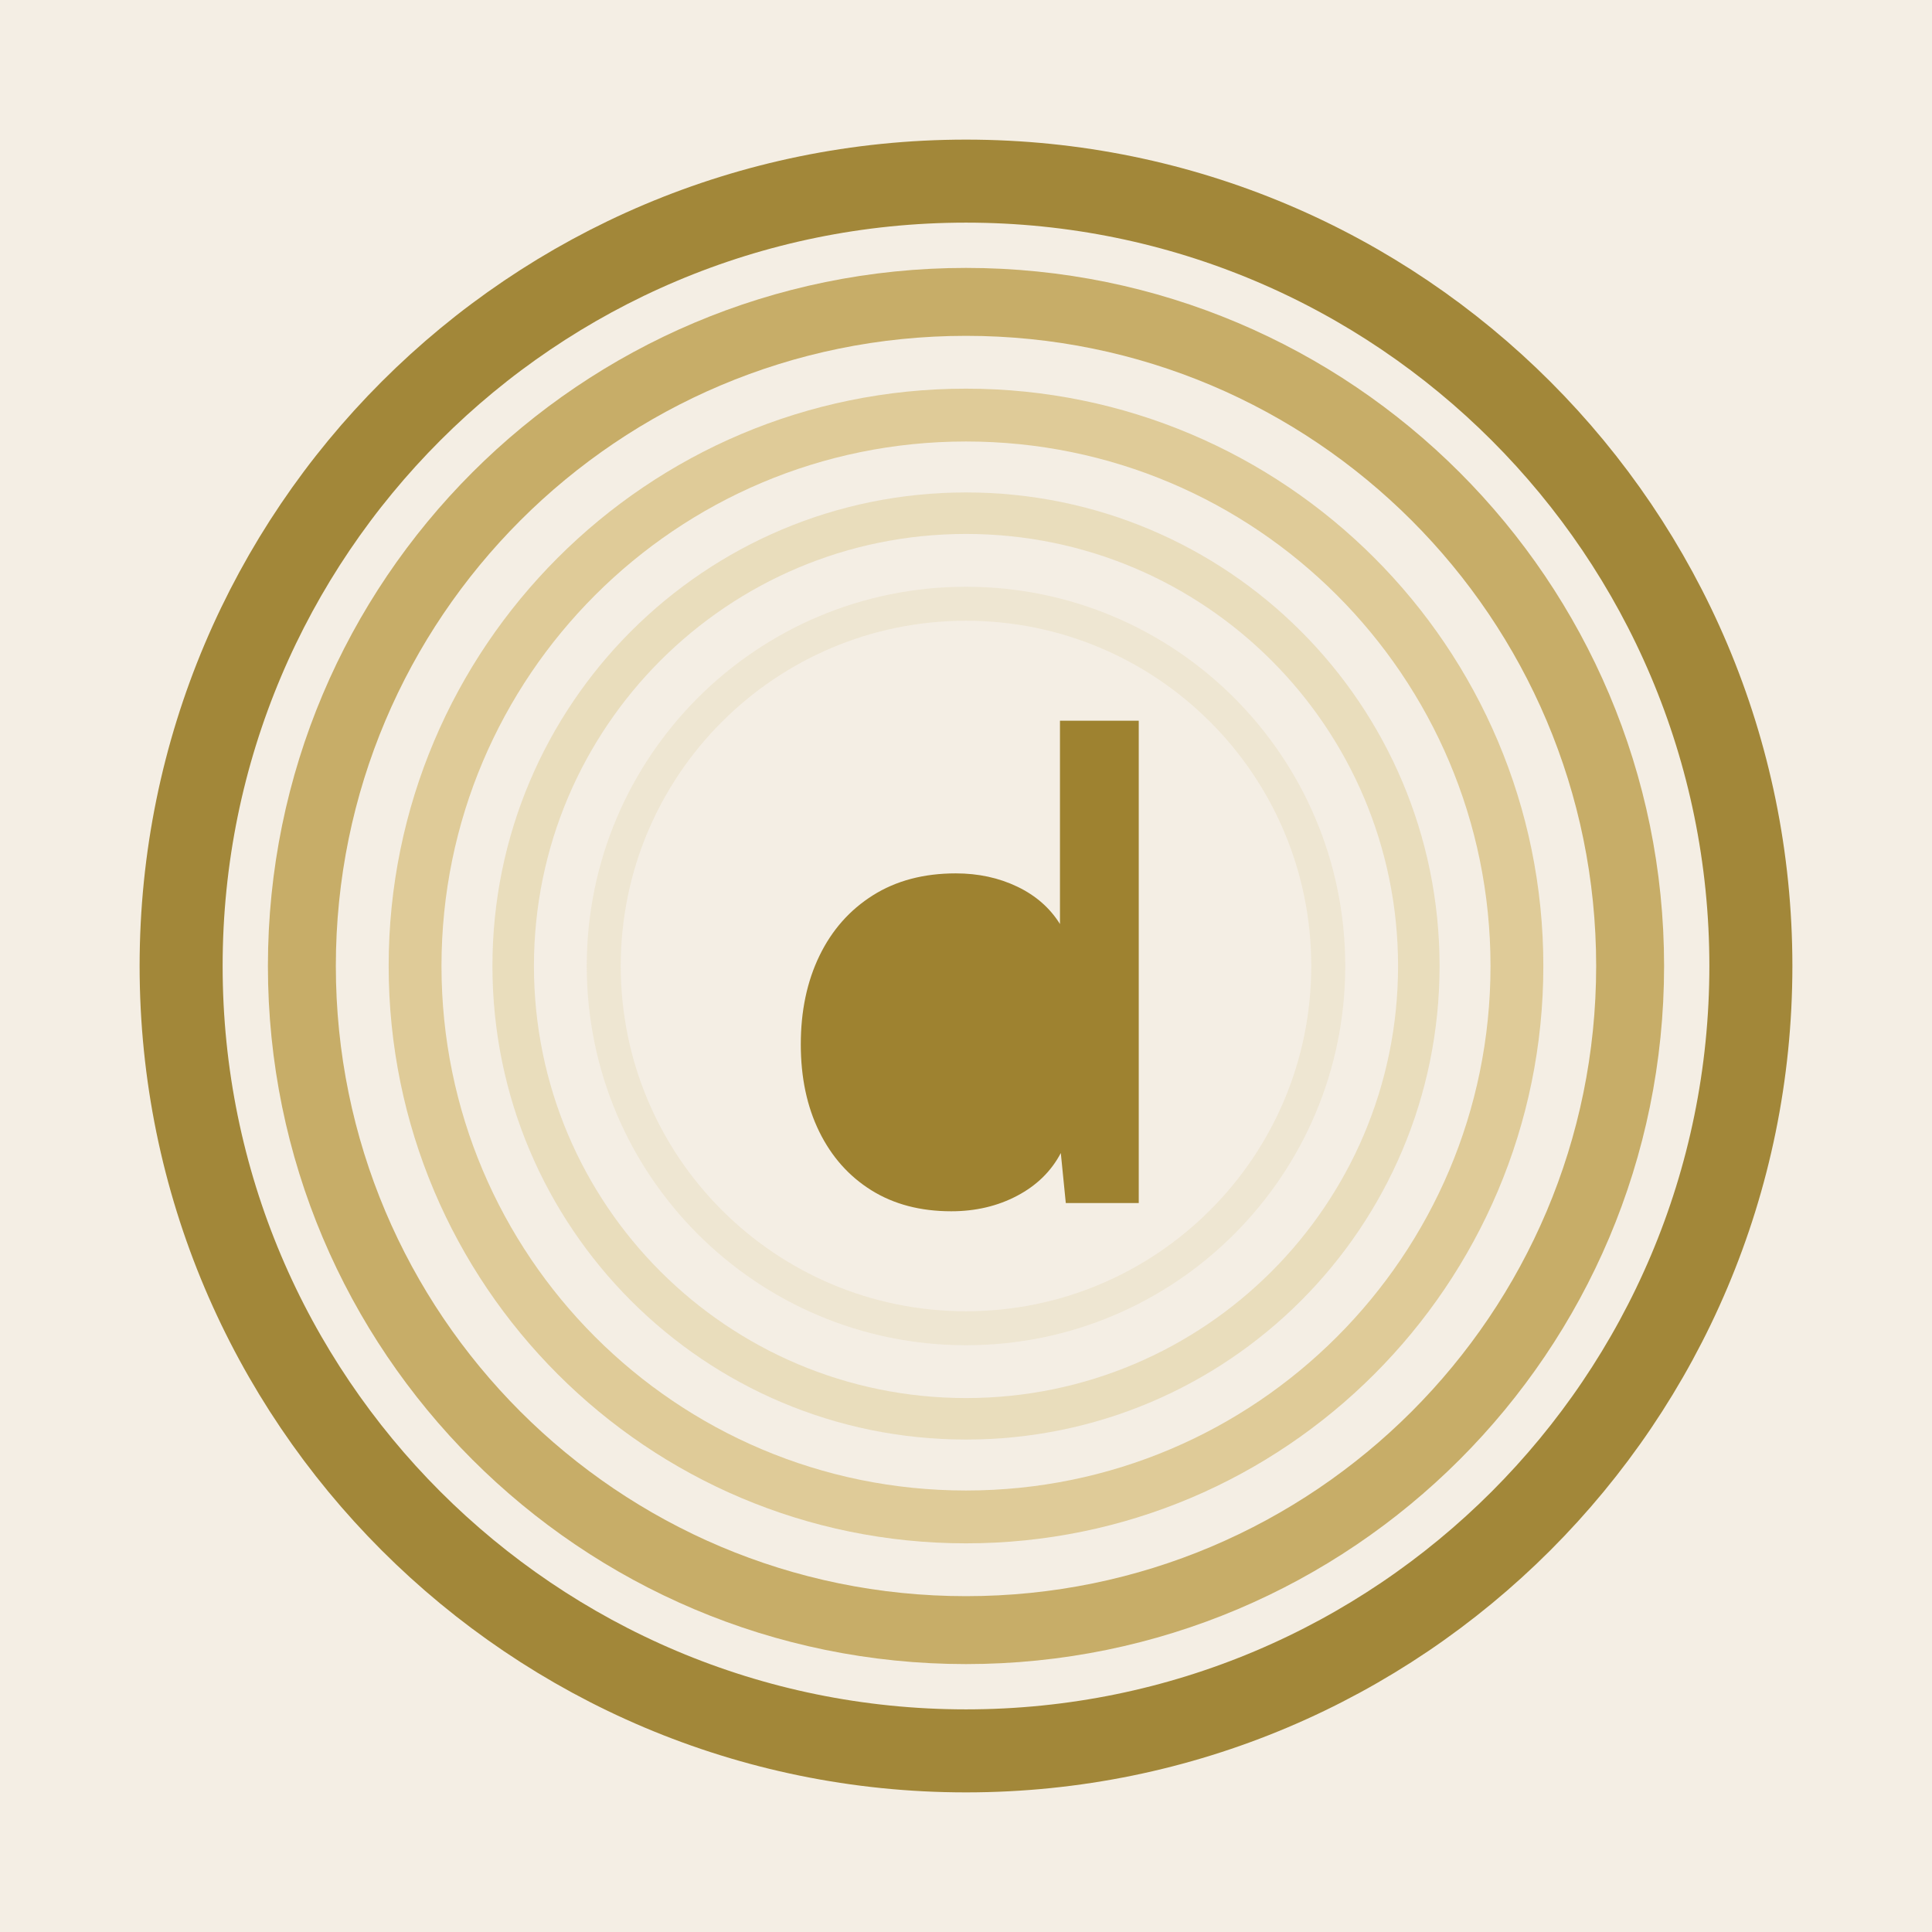
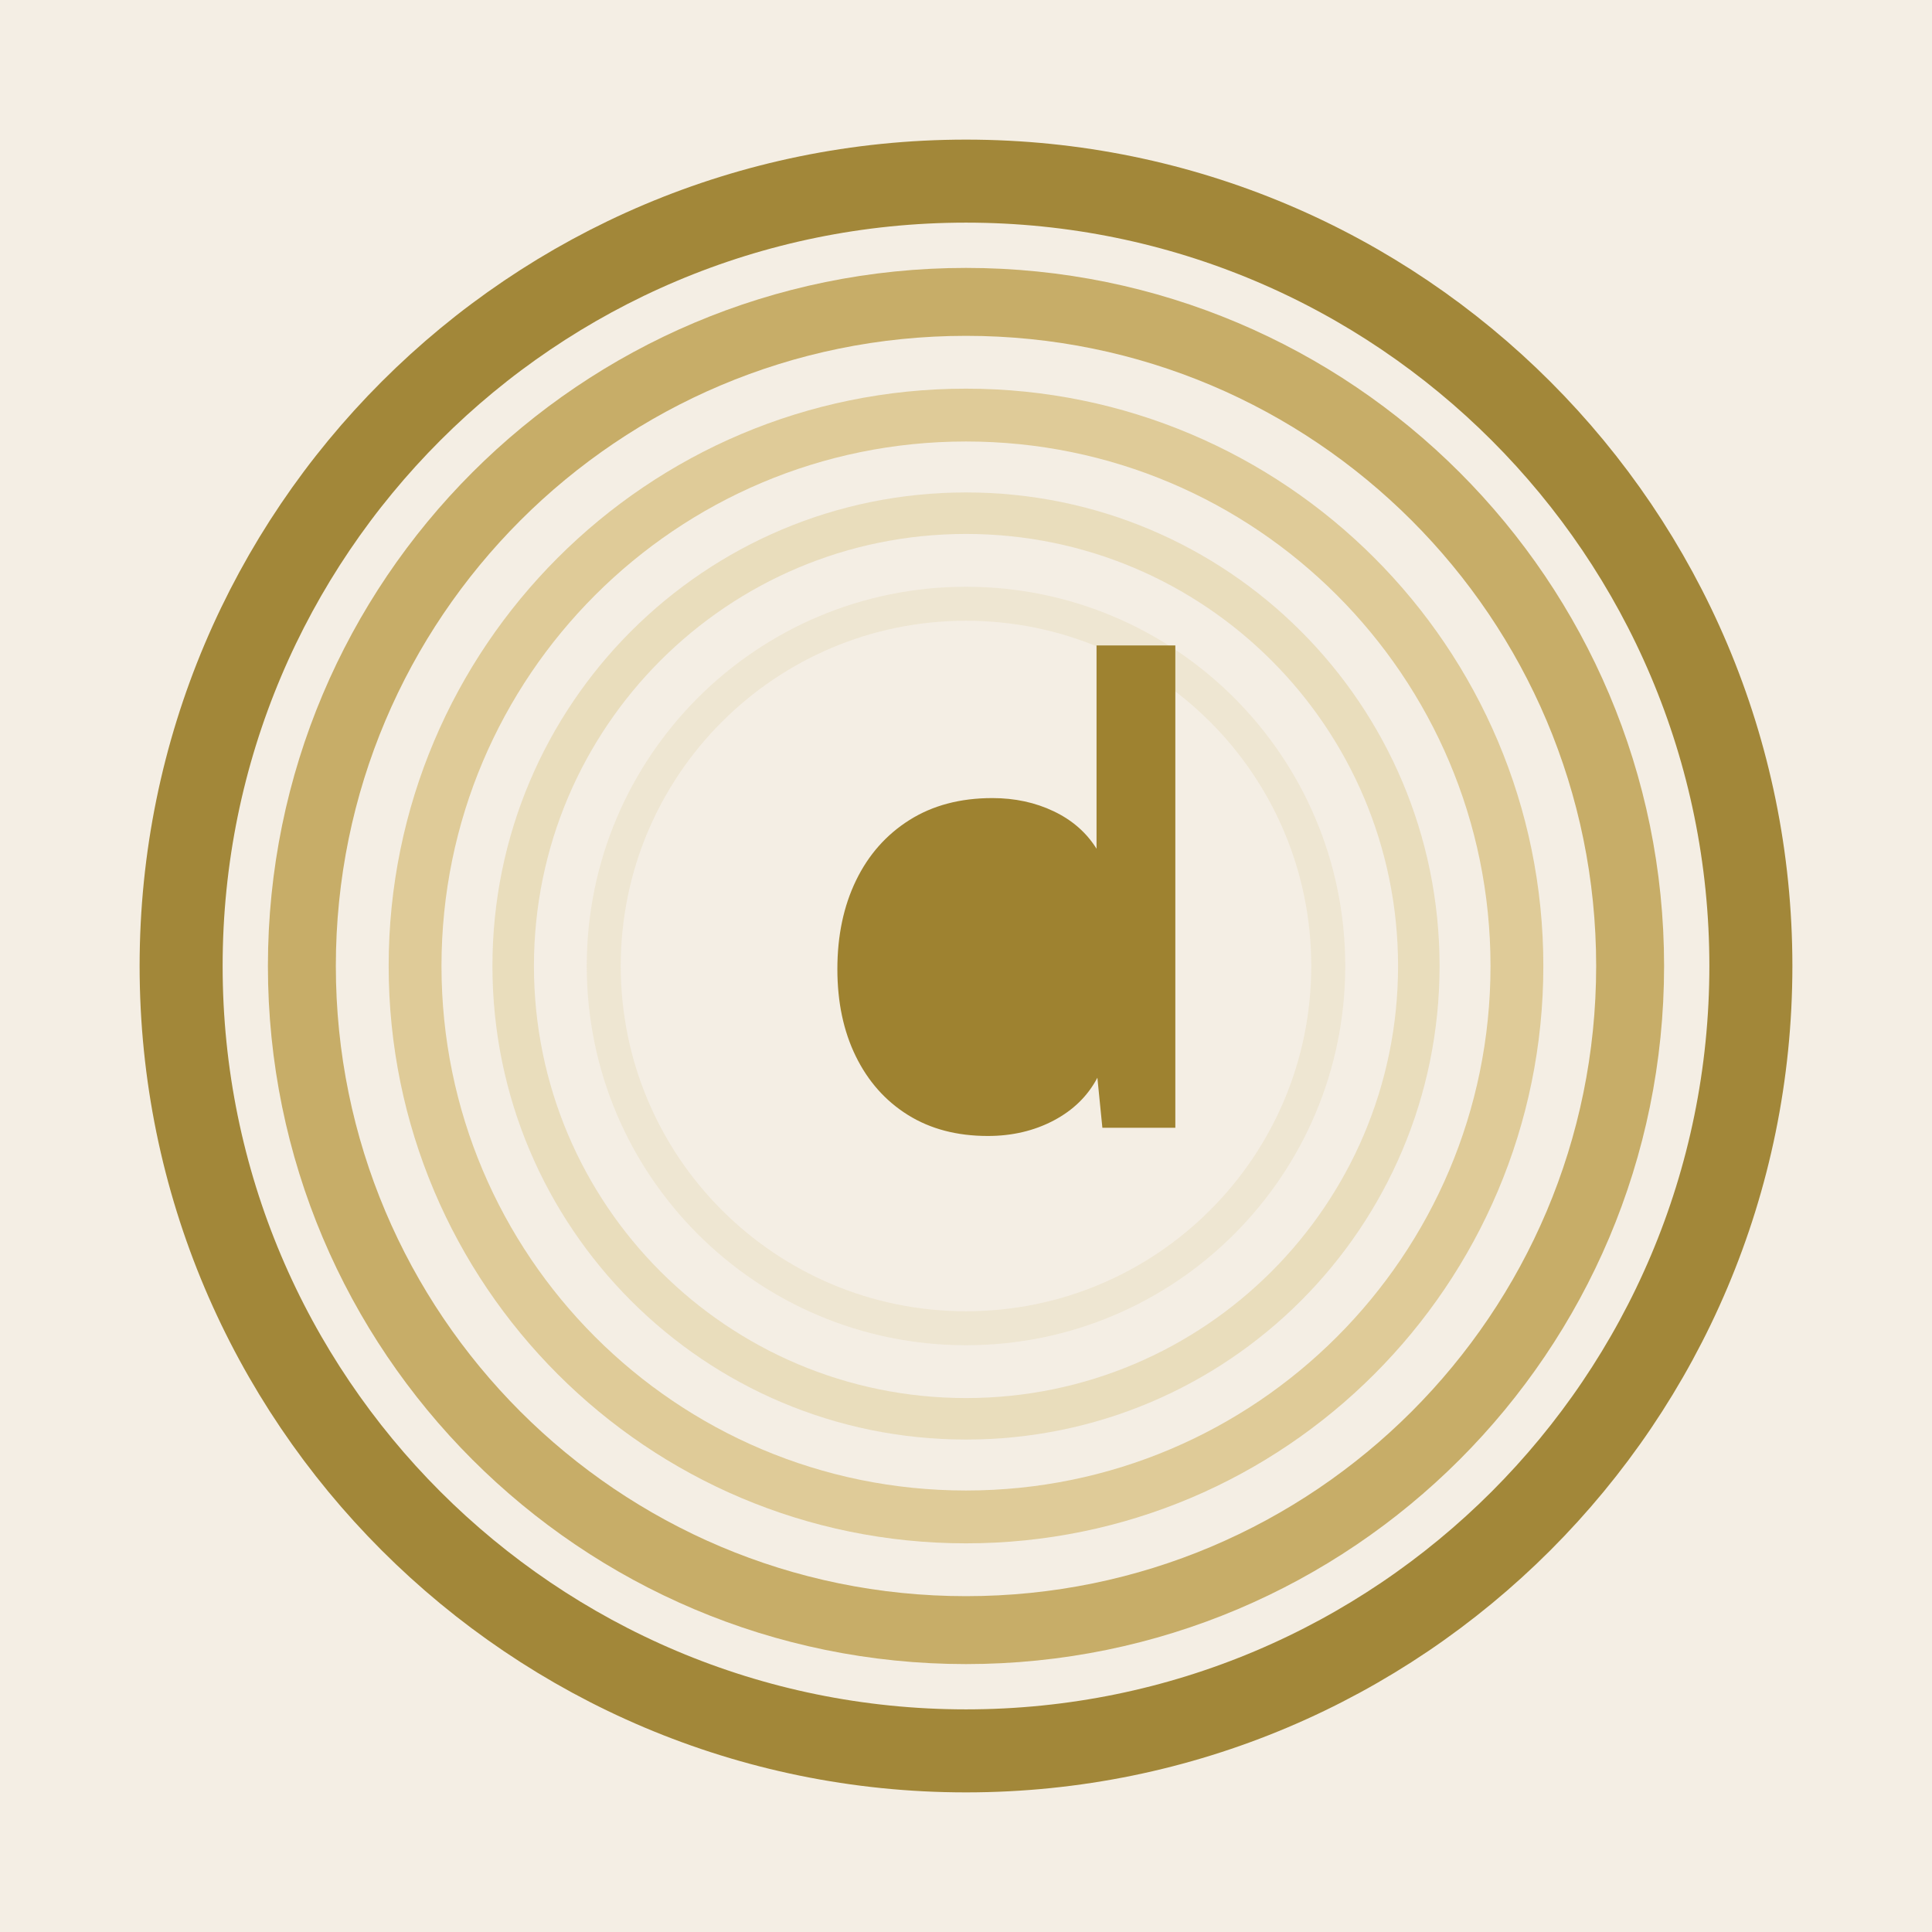
<svg xmlns="http://www.w3.org/2000/svg" width="512" height="512" viewBox="0 0 512 512" role="img" aria-label="Digli">
  <rect width="512" height="512" fill="#f4eee4" />
  <circle cx="256" cy="256" r="208" fill="none" stroke="#9e8230" stroke-width="22" opacity="0.95" />
  <circle cx="256" cy="256" r="176" fill="none" stroke="#b8973f" stroke-width="18" opacity="0.75" />
  <circle cx="256" cy="256" r="146" fill="none" stroke="#c9a84c" stroke-width="14" opacity="0.5" />
  <circle cx="256" cy="256" r="120" fill="none" stroke="#d4bc74" stroke-width="11" opacity="0.35" />
  <circle cx="256" cy="256" r="96" fill="none" stroke="#e0d0a0" stroke-width="9" opacity="0.28" />
-   <path fill="#9e8230" d="M252.089 321.0Q239.829 321.0 230.909 315.428Q221.989 309.856 217.104 299.889Q212.219 289.921 212.219 276.768Q212.219 263.495 217.164 253.287Q222.109 243.079 231.33 237.267Q240.55 231.454 253.291 231.454Q262.237 231.454 269.577 234.966Q276.918 238.477 280.902 244.882V191.0H301.781V318.819H282.447L281.125 305.564Q277.33 312.792 269.552 316.896Q261.773 321.0 252.089 321.0Z" />
+   <path fill="#9e8230" d="M261.782 301.045Q249.522 301.045 240.602 295.474Q231.682 289.902 226.797 279.934Q221.912 269.966 221.912 256.813Q221.912 243.54 226.857 233.332Q231.802 223.124 241.023 217.312Q250.244 211.5 262.984 211.5Q271.93 211.5 279.271 215.011Q286.611 218.523 290.595 224.927V171.045H311.475V298.865H292.14L290.818 285.609Q287.023 292.838 279.245 296.942Q271.467 301.045 261.782 301.045Z" />
</svg>
